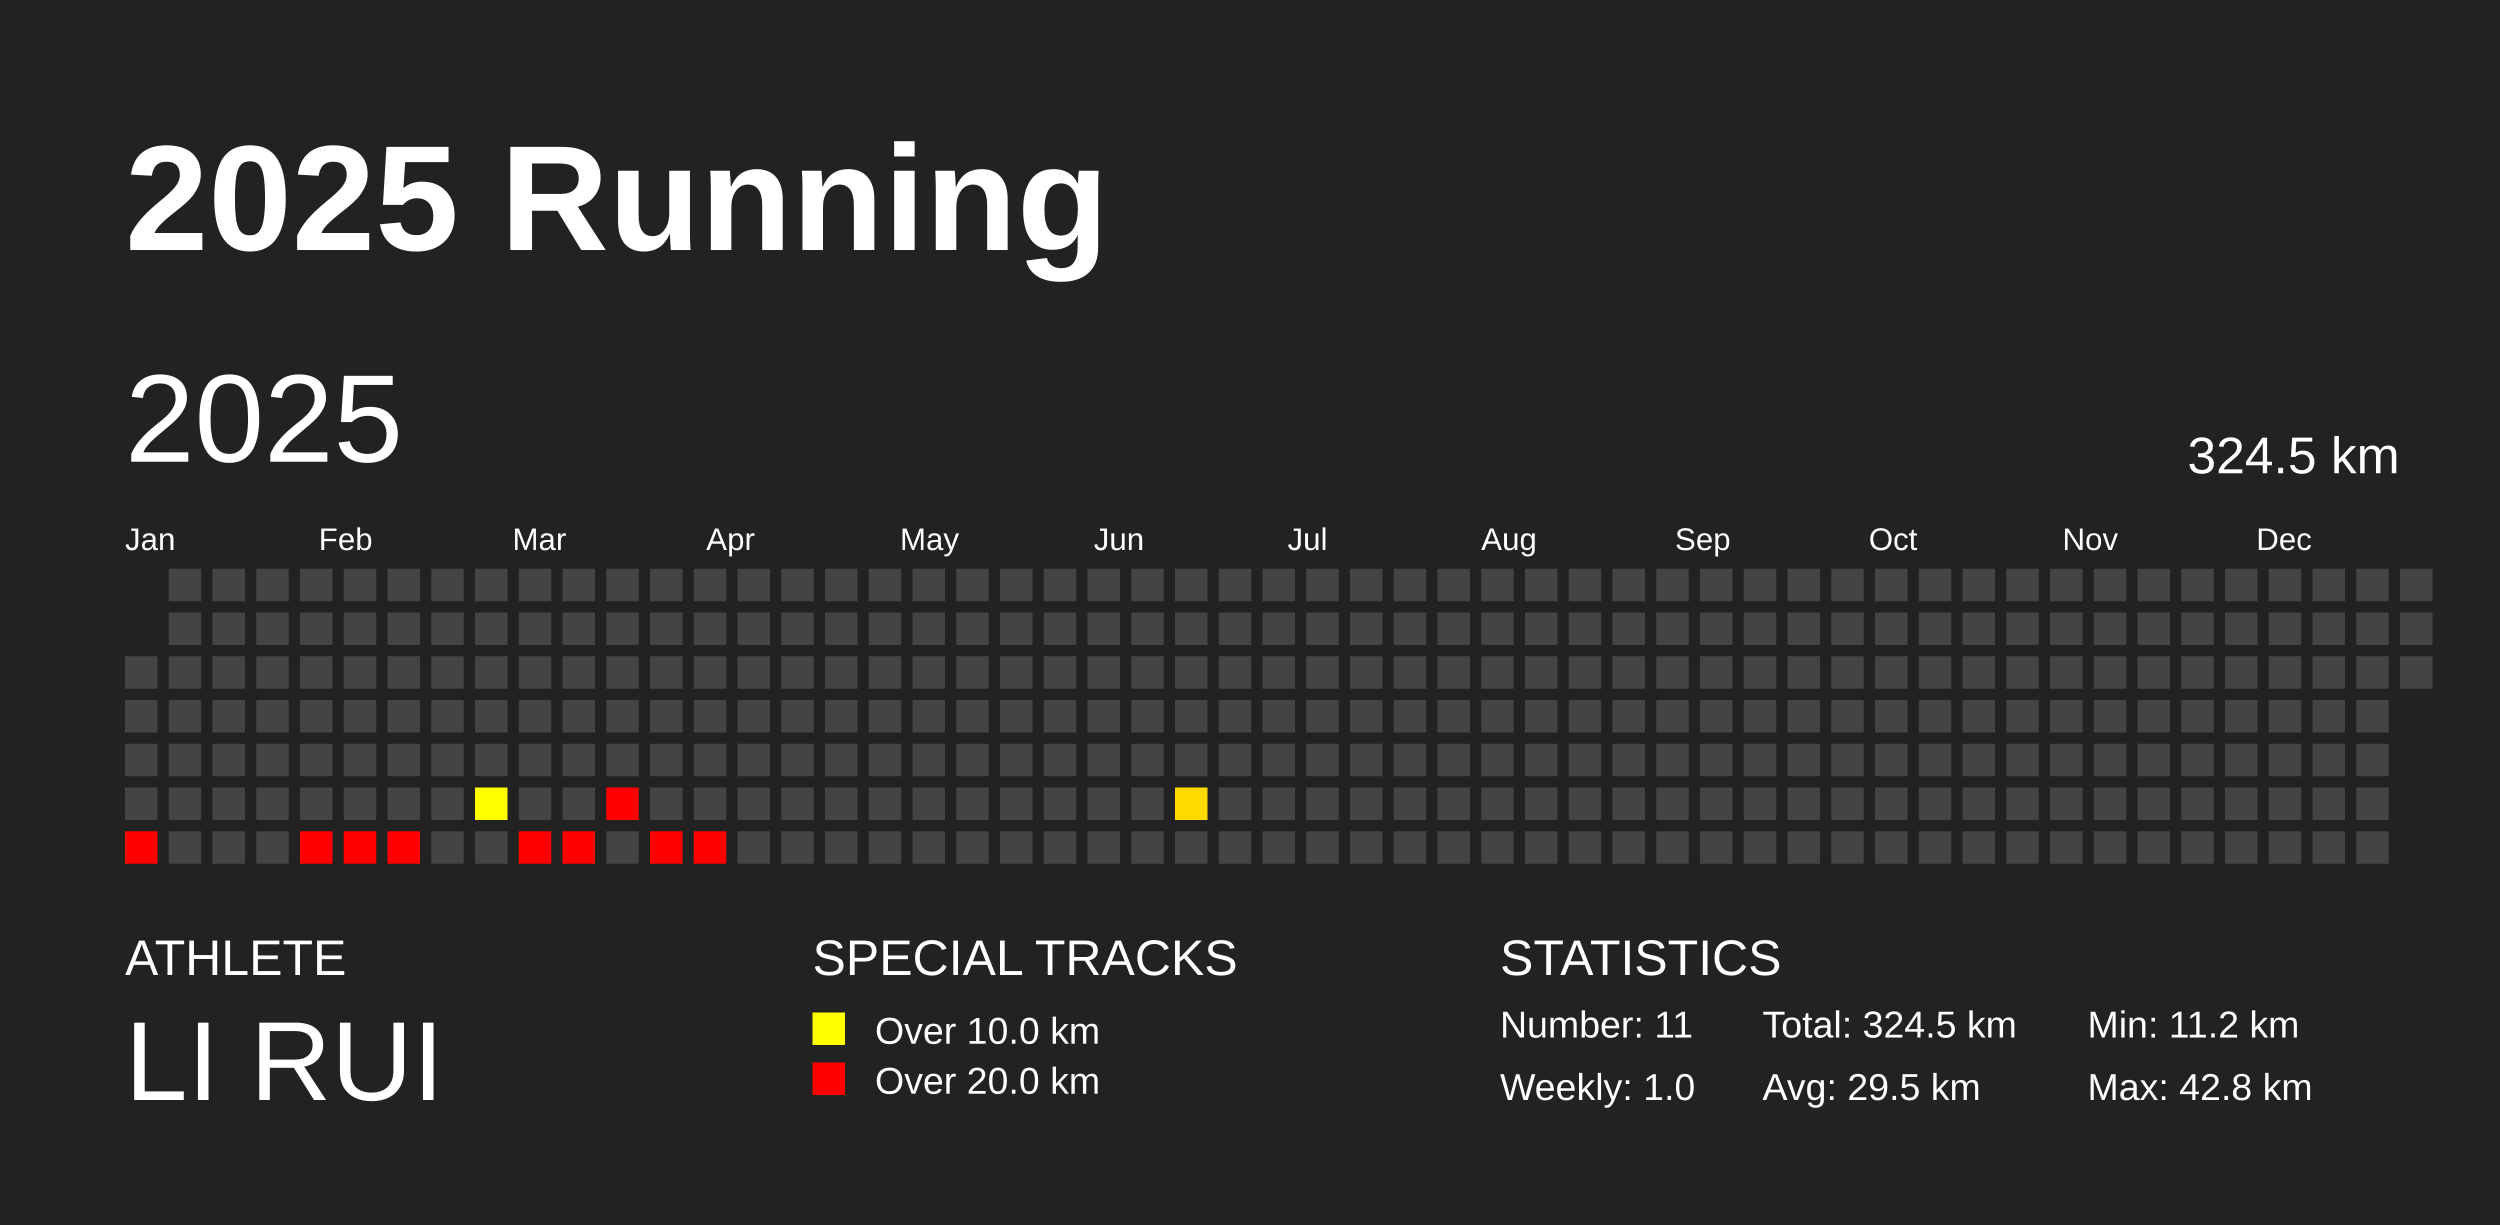
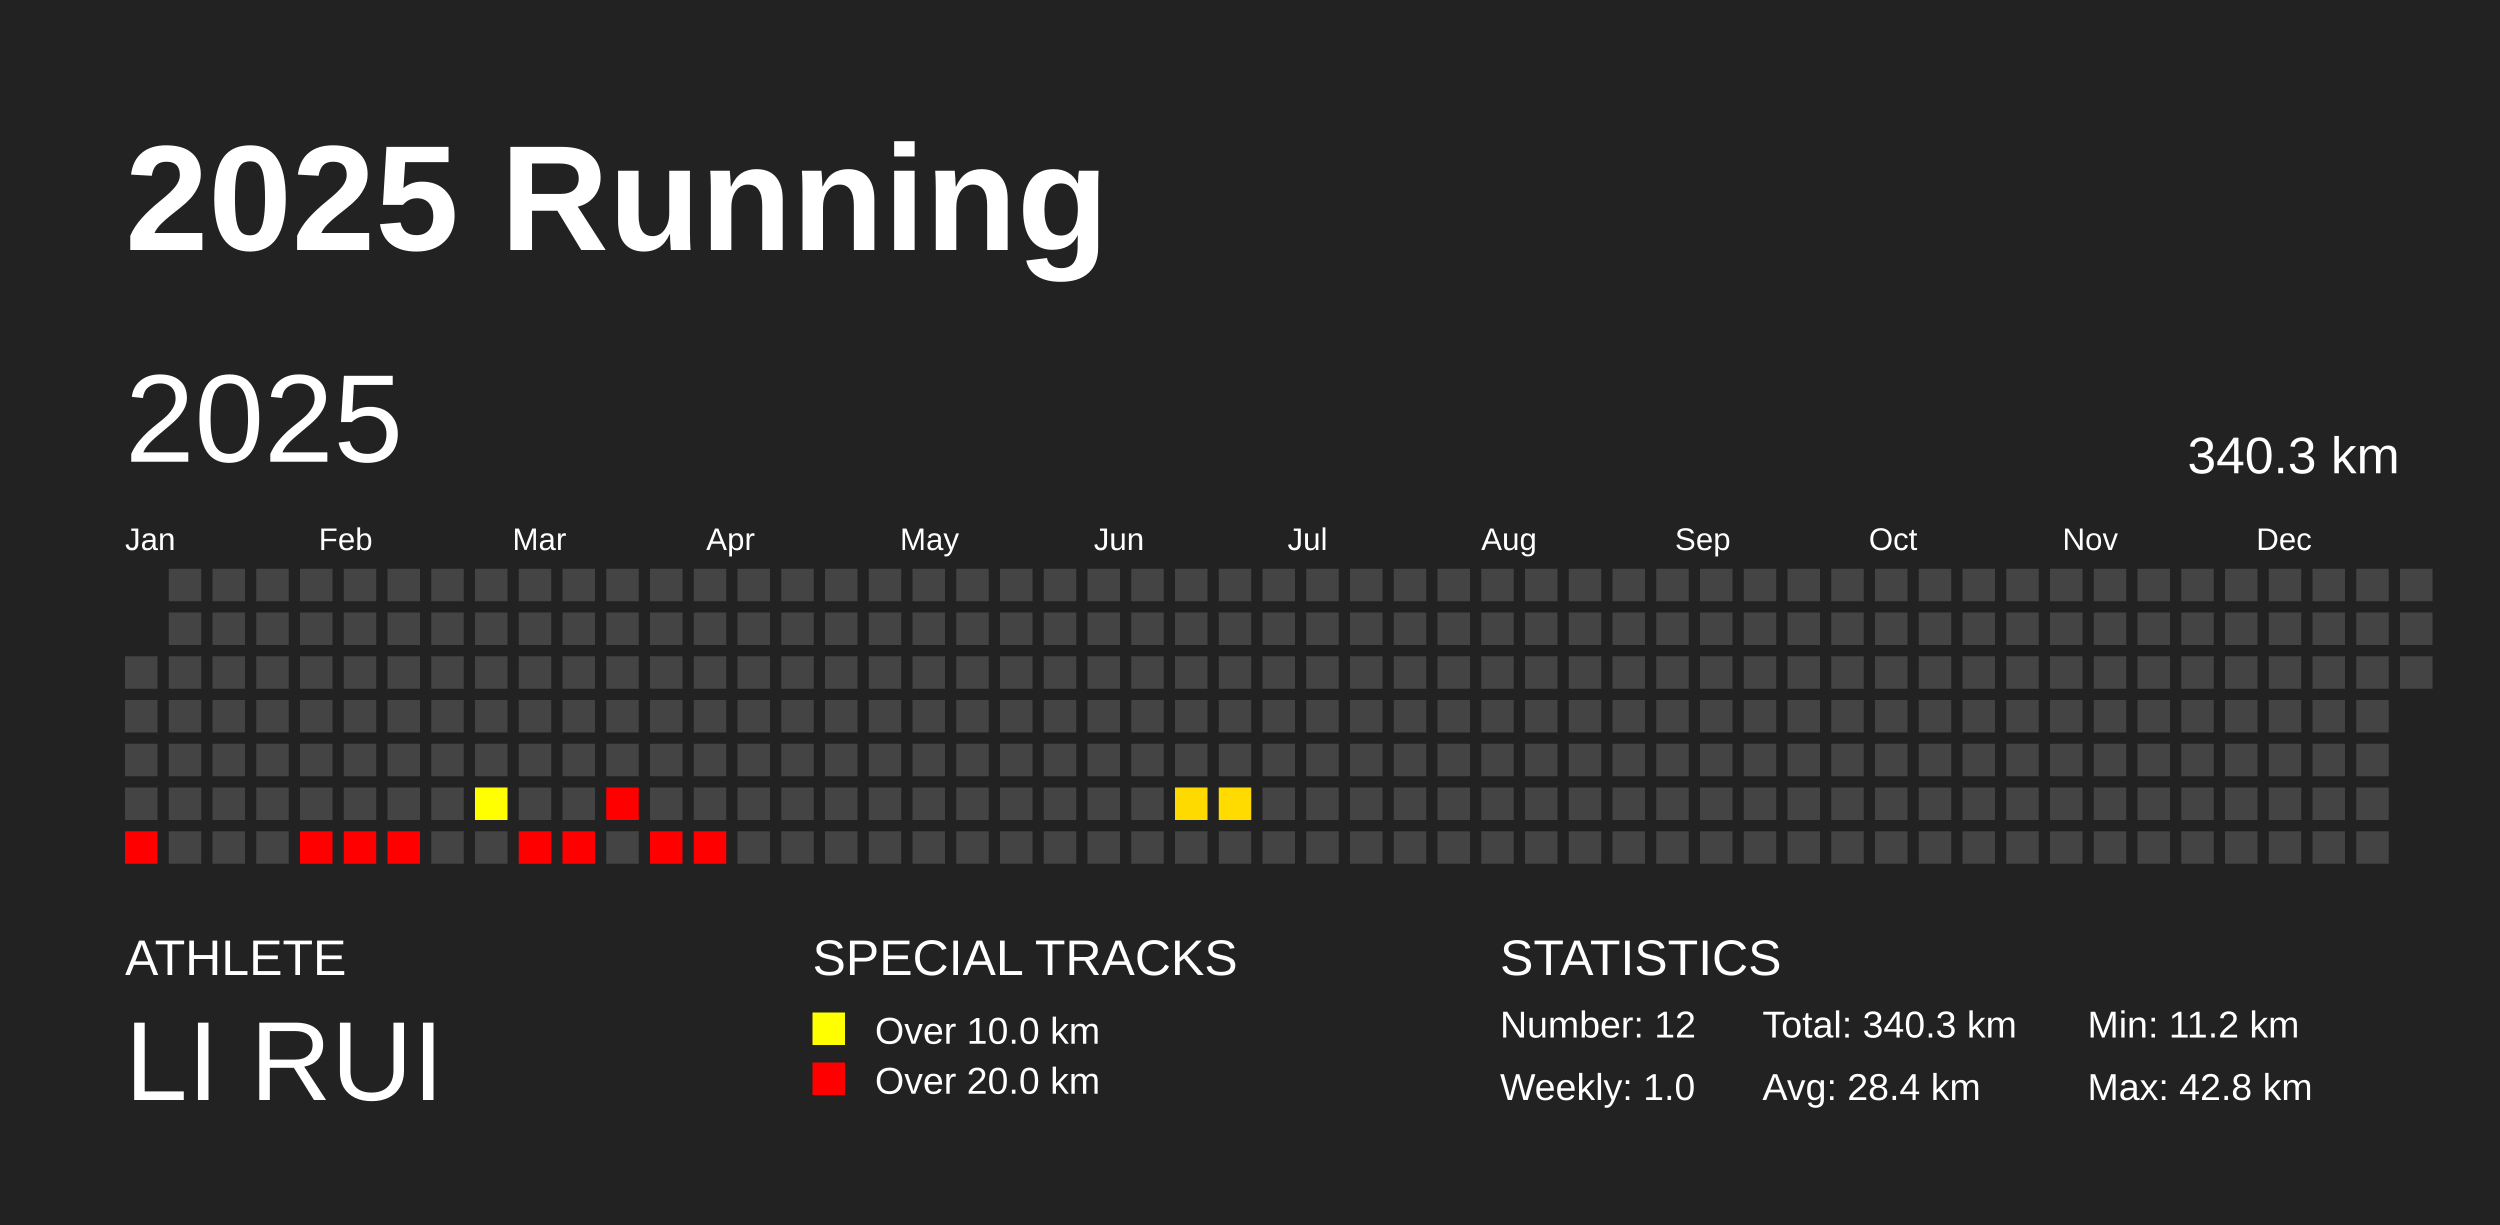
<svg xmlns="http://www.w3.org/2000/svg" baseProfile="full" height="98mm" version="1.1" viewBox="0,0,200,98" width="200mm">
  <defs />
  <rect fill="#222222" height="98" width="200" x="0" y="0" />
  <text fill="#FFFFFF" style="font-size:12px; font-family:Arial; font-weight:bold;" x="10" y="20">2025 Running</text>
  <text fill="#FFFFFF" style="font-size:4px; font-family:Arial" x="10" y="78">ATHLETE</text>
  <text fill="#FFFFFF" style="font-size:9px; font-family:Arial" x="10" y="88">LI RUI</text>
  <text fill="#FFFFFF" style="font-size:4px; font-family:Arial" x="65" y="78">SPECIAL TRACKS</text>
  <rect fill="yellow" height="2.6" width="2.6" x="65" y="81" />
  <text fill="#FFFFFF" style="font-size:3px; font-family:Arial" x="70" y="83.5">Over 10.0 km</text>
  <rect fill="red" height="2.6" width="2.6" x="65" y="85" />
  <text fill="#FFFFFF" style="font-size:3px; font-family:Arial" x="70" y="87.5">Over 20.0 km</text>
  <text fill="#FFFFFF" style="font-size:4px; font-family:Arial" x="120" y="78">STATISTICS</text>
-   <text fill="#FFFFFF" style="font-size:3px; font-family:Arial" x="120" y="83">Number: 11</text>
+   <text fill="#FFFFFF" style="font-size:3px; font-family:Arial" x="120" y="83">Number: 12</text>
  <text fill="#FFFFFF" style="font-size:3px; font-family:Arial" x="120" y="88">Weekly: 1.0</text>
-   <text fill="#FFFFFF" style="font-size:3px; font-family:Arial" x="141" y="83">Total: 324.5 km</text>
-   <text fill="#FFFFFF" style="font-size:3px; font-family:Arial" x="141" y="88">Avg: 29.5 km</text>
+   <text fill="#FFFFFF" style="font-size:3px; font-family:Arial" x="141" y="83">Total: 340.3 km</text>
+   <text fill="#FFFFFF" style="font-size:3px; font-family:Arial" x="141" y="88">Avg: 28.4 km</text>
  <text fill="#FFFFFF" style="font-size:3px; font-family:Arial" x="167" y="83">Min: 11.2 km</text>
  <text fill="#FFFFFF" style="font-size:3px; font-family:Arial" x="167" y="88">Max: 42.8 km</text>
  <text dominant-baseline="hanging" fill="#FFFFFF" style="font-size:10.0px; font-family:Arial;" x="10" y="30">2025</text>
-   <text dominant-baseline="hanging" fill="#FFFFFF" style="font-size:4.125px; font-family:Arial;" x="175" y="35">324.5 km</text>
+   <text dominant-baseline="hanging" fill="#FFFFFF" style="font-size:4.125px; font-family:Arial;" x="175" y="35">340.3 km</text>
  <text fill="#FFFFFF" style="font-size:2.5px; font-family:Arial" x="10.0" y="44">Jan</text>
  <text fill="#FFFFFF" style="font-size:2.5px; font-family:Arial" x="25.5" y="44">Feb</text>
  <text fill="#FFFFFF" style="font-size:2.5px; font-family:Arial" x="41.0" y="44">Mar</text>
  <text fill="#FFFFFF" style="font-size:2.5px; font-family:Arial" x="56.5" y="44">Apr</text>
  <text fill="#FFFFFF" style="font-size:2.5px; font-family:Arial" x="72.0" y="44">May</text>
  <text fill="#FFFFFF" style="font-size:2.5px; font-family:Arial" x="87.5" y="44">Jun</text>
  <text fill="#FFFFFF" style="font-size:2.5px; font-family:Arial" x="103.0" y="44">Jul</text>
  <text fill="#FFFFFF" style="font-size:2.5px; font-family:Arial" x="118.5" y="44">Aug</text>
  <text fill="#FFFFFF" style="font-size:2.5px; font-family:Arial" x="134.0" y="44">Sep</text>
  <text fill="#FFFFFF" style="font-size:2.5px; font-family:Arial" x="149.5" y="44">Oct</text>
  <text fill="#FFFFFF" style="font-size:2.5px; font-family:Arial" x="165.0" y="44">Nov</text>
  <text fill="#FFFFFF" style="font-size:2.5px; font-family:Arial" x="180.5" y="44">Dec</text>
  <rect fill="#444444" height="2.6" width="2.6" x="10.0" y="52.5" />
  <rect fill="#444444" height="2.6" width="2.6" x="10.0" y="56.0" />
  <rect fill="#444444" height="2.6" width="2.6" x="10.0" y="59.5" />
  <rect fill="#444444" height="2.6" width="2.6" x="10.0" y="63.0" />
  <rect fill="red" height="2.6" width="2.6" x="10.0" y="66.5" />
  <rect fill="#444444" height="2.6" width="2.6" x="13.5" y="45.5" />
  <rect fill="#444444" height="2.6" width="2.6" x="13.5" y="49.0" />
  <rect fill="#444444" height="2.6" width="2.6" x="13.5" y="52.5" />
  <rect fill="#444444" height="2.6" width="2.6" x="13.5" y="56.0" />
  <rect fill="#444444" height="2.6" width="2.6" x="13.5" y="59.5" />
  <rect fill="#444444" height="2.6" width="2.6" x="13.5" y="63.0" />
  <rect fill="#444444" height="2.6" width="2.6" x="13.5" y="66.5" />
  <rect fill="#444444" height="2.6" width="2.6" x="17.0" y="45.5" />
  <rect fill="#444444" height="2.6" width="2.6" x="17.0" y="49.0" />
  <rect fill="#444444" height="2.6" width="2.6" x="17.0" y="52.5" />
  <rect fill="#444444" height="2.6" width="2.6" x="17.0" y="56.0" />
  <rect fill="#444444" height="2.6" width="2.6" x="17.0" y="59.5" />
  <rect fill="#444444" height="2.6" width="2.6" x="17.0" y="63.0" />
  <rect fill="#444444" height="2.6" width="2.6" x="17.0" y="66.5" />
  <rect fill="#444444" height="2.6" width="2.6" x="20.5" y="45.5" />
  <rect fill="#444444" height="2.6" width="2.6" x="20.5" y="49.0" />
  <rect fill="#444444" height="2.6" width="2.6" x="20.5" y="52.5" />
  <rect fill="#444444" height="2.6" width="2.6" x="20.5" y="56.0" />
  <rect fill="#444444" height="2.6" width="2.6" x="20.5" y="59.5" />
  <rect fill="#444444" height="2.6" width="2.6" x="20.5" y="63.0" />
  <rect fill="#444444" height="2.6" width="2.6" x="20.5" y="66.5" />
  <rect fill="#444444" height="2.6" width="2.6" x="24.0" y="45.5" />
  <rect fill="#444444" height="2.6" width="2.6" x="24.0" y="49.0" />
  <rect fill="#444444" height="2.6" width="2.6" x="24.0" y="52.5" />
  <rect fill="#444444" height="2.6" width="2.6" x="24.0" y="56.0" />
  <rect fill="#444444" height="2.6" width="2.6" x="24.0" y="59.5" />
  <rect fill="#444444" height="2.6" width="2.6" x="24.0" y="63.0" />
  <rect fill="red" height="2.6" width="2.6" x="24.0" y="66.5" />
  <rect fill="#444444" height="2.6" width="2.6" x="27.5" y="45.5" />
  <rect fill="#444444" height="2.6" width="2.6" x="27.5" y="49.0" />
  <rect fill="#444444" height="2.6" width="2.6" x="27.5" y="52.5" />
  <rect fill="#444444" height="2.6" width="2.6" x="27.5" y="56.0" />
  <rect fill="#444444" height="2.6" width="2.6" x="27.5" y="59.5" />
  <rect fill="#444444" height="2.6" width="2.6" x="27.5" y="63.0" />
  <rect fill="red" height="2.6" width="2.6" x="27.5" y="66.5" />
  <rect fill="#444444" height="2.6" width="2.6" x="31.0" y="45.5" />
  <rect fill="#444444" height="2.6" width="2.6" x="31.0" y="49.0" />
  <rect fill="#444444" height="2.6" width="2.6" x="31.0" y="52.5" />
  <rect fill="#444444" height="2.6" width="2.6" x="31.0" y="56.0" />
  <rect fill="#444444" height="2.6" width="2.6" x="31.0" y="59.5" />
  <rect fill="#444444" height="2.6" width="2.6" x="31.0" y="63.0" />
  <rect fill="red" height="2.6" width="2.6" x="31.0" y="66.5" />
  <rect fill="#444444" height="2.6" width="2.6" x="34.5" y="45.5" />
  <rect fill="#444444" height="2.6" width="2.6" x="34.5" y="49.0" />
  <rect fill="#444444" height="2.6" width="2.6" x="34.5" y="52.5" />
  <rect fill="#444444" height="2.6" width="2.6" x="34.5" y="56.0" />
  <rect fill="#444444" height="2.6" width="2.6" x="34.5" y="59.5" />
  <rect fill="#444444" height="2.6" width="2.6" x="34.5" y="63.0" />
  <rect fill="#444444" height="2.6" width="2.6" x="34.5" y="66.5" />
  <rect fill="#444444" height="2.6" width="2.6" x="38.0" y="45.5" />
  <rect fill="#444444" height="2.6" width="2.6" x="38.0" y="49.0" />
  <rect fill="#444444" height="2.6" width="2.6" x="38.0" y="52.5" />
  <rect fill="#444444" height="2.6" width="2.6" x="38.0" y="56.0" />
  <rect fill="#444444" height="2.6" width="2.6" x="38.0" y="59.5" />
  <rect fill="#ffff00" height="2.6" width="2.6" x="38.0" y="63.0" />
  <rect fill="#444444" height="2.6" width="2.6" x="38.0" y="66.5" />
  <rect fill="#444444" height="2.6" width="2.6" x="41.5" y="45.5" />
  <rect fill="#444444" height="2.6" width="2.6" x="41.5" y="49.0" />
  <rect fill="#444444" height="2.6" width="2.6" x="41.5" y="52.5" />
  <rect fill="#444444" height="2.6" width="2.6" x="41.5" y="56.0" />
  <rect fill="#444444" height="2.6" width="2.6" x="41.5" y="59.5" />
  <rect fill="#444444" height="2.6" width="2.6" x="41.5" y="63.0" />
  <rect fill="red" height="2.6" width="2.6" x="41.5" y="66.5" />
  <rect fill="#444444" height="2.6" width="2.6" x="45.0" y="45.5" />
  <rect fill="#444444" height="2.6" width="2.6" x="45.0" y="49.0" />
  <rect fill="#444444" height="2.6" width="2.6" x="45.0" y="52.5" />
  <rect fill="#444444" height="2.6" width="2.6" x="45.0" y="56.0" />
  <rect fill="#444444" height="2.6" width="2.6" x="45.0" y="59.5" />
  <rect fill="#444444" height="2.6" width="2.6" x="45.0" y="63.0" />
  <rect fill="red" height="2.6" width="2.6" x="45.0" y="66.5" />
  <rect fill="#444444" height="2.6" width="2.6" x="48.5" y="45.5" />
  <rect fill="#444444" height="2.6" width="2.6" x="48.5" y="49.0" />
  <rect fill="#444444" height="2.6" width="2.6" x="48.5" y="52.5" />
  <rect fill="#444444" height="2.6" width="2.6" x="48.5" y="56.0" />
  <rect fill="#444444" height="2.6" width="2.6" x="48.5" y="59.5" />
  <rect fill="red" height="2.6" width="2.6" x="48.5" y="63.0" />
  <rect fill="#444444" height="2.6" width="2.6" x="48.5" y="66.5" />
  <rect fill="#444444" height="2.6" width="2.6" x="52.0" y="45.5" />
  <rect fill="#444444" height="2.6" width="2.6" x="52.0" y="49.0" />
  <rect fill="#444444" height="2.6" width="2.6" x="52.0" y="52.5" />
  <rect fill="#444444" height="2.6" width="2.6" x="52.0" y="56.0" />
  <rect fill="#444444" height="2.6" width="2.6" x="52.0" y="59.5" />
  <rect fill="#444444" height="2.6" width="2.6" x="52.0" y="63.0" />
  <rect fill="red" height="2.6" width="2.6" x="52.0" y="66.5" />
  <rect fill="#444444" height="2.6" width="2.6" x="55.5" y="45.5" />
  <rect fill="#444444" height="2.6" width="2.6" x="55.5" y="49.0" />
  <rect fill="#444444" height="2.6" width="2.6" x="55.5" y="52.5" />
  <rect fill="#444444" height="2.6" width="2.6" x="55.5" y="56.0" />
  <rect fill="#444444" height="2.6" width="2.6" x="55.5" y="59.5" />
  <rect fill="#444444" height="2.6" width="2.6" x="55.5" y="63.0" />
  <rect fill="red" height="2.6" width="2.6" x="55.5" y="66.5" />
  <rect fill="#444444" height="2.6" width="2.6" x="59.0" y="45.5" />
  <rect fill="#444444" height="2.6" width="2.6" x="59.0" y="49.0" />
  <rect fill="#444444" height="2.6" width="2.6" x="59.0" y="52.5" />
  <rect fill="#444444" height="2.6" width="2.6" x="59.0" y="56.0" />
  <rect fill="#444444" height="2.6" width="2.6" x="59.0" y="59.5" />
  <rect fill="#444444" height="2.6" width="2.6" x="59.0" y="63.0" />
  <rect fill="#444444" height="2.6" width="2.6" x="59.0" y="66.5" />
  <rect fill="#444444" height="2.6" width="2.6" x="62.5" y="45.5" />
  <rect fill="#444444" height="2.6" width="2.6" x="62.5" y="49.0" />
  <rect fill="#444444" height="2.6" width="2.6" x="62.5" y="52.5" />
  <rect fill="#444444" height="2.6" width="2.6" x="62.5" y="56.0" />
  <rect fill="#444444" height="2.6" width="2.6" x="62.5" y="59.5" />
  <rect fill="#444444" height="2.6" width="2.6" x="62.5" y="63.0" />
  <rect fill="#444444" height="2.6" width="2.6" x="62.5" y="66.5" />
  <rect fill="#444444" height="2.6" width="2.6" x="66.0" y="45.5" />
  <rect fill="#444444" height="2.6" width="2.6" x="66.0" y="49.0" />
  <rect fill="#444444" height="2.6" width="2.6" x="66.0" y="52.5" />
  <rect fill="#444444" height="2.6" width="2.6" x="66.0" y="56.0" />
  <rect fill="#444444" height="2.6" width="2.6" x="66.0" y="59.5" />
  <rect fill="#444444" height="2.6" width="2.6" x="66.0" y="63.0" />
  <rect fill="#444444" height="2.6" width="2.6" x="66.0" y="66.5" />
  <rect fill="#444444" height="2.6" width="2.6" x="69.5" y="45.5" />
  <rect fill="#444444" height="2.6" width="2.6" x="69.5" y="49.0" />
  <rect fill="#444444" height="2.6" width="2.6" x="69.5" y="52.5" />
  <rect fill="#444444" height="2.6" width="2.6" x="69.5" y="56.0" />
  <rect fill="#444444" height="2.6" width="2.6" x="69.5" y="59.5" />
  <rect fill="#444444" height="2.6" width="2.6" x="69.5" y="63.0" />
  <rect fill="#444444" height="2.6" width="2.6" x="69.5" y="66.5" />
  <rect fill="#444444" height="2.6" width="2.6" x="73.0" y="45.5" />
  <rect fill="#444444" height="2.6" width="2.6" x="73.0" y="49.0" />
  <rect fill="#444444" height="2.6" width="2.6" x="73.0" y="52.5" />
  <rect fill="#444444" height="2.6" width="2.6" x="73.0" y="56.0" />
  <rect fill="#444444" height="2.6" width="2.6" x="73.0" y="59.5" />
  <rect fill="#444444" height="2.6" width="2.6" x="73.0" y="63.0" />
  <rect fill="#444444" height="2.6" width="2.6" x="73.0" y="66.5" />
  <rect fill="#444444" height="2.6" width="2.6" x="76.5" y="45.5" />
  <rect fill="#444444" height="2.6" width="2.6" x="76.5" y="49.0" />
  <rect fill="#444444" height="2.6" width="2.6" x="76.5" y="52.5" />
  <rect fill="#444444" height="2.6" width="2.6" x="76.5" y="56.0" />
  <rect fill="#444444" height="2.6" width="2.6" x="76.5" y="59.5" />
  <rect fill="#444444" height="2.6" width="2.6" x="76.5" y="63.0" />
  <rect fill="#444444" height="2.6" width="2.6" x="76.5" y="66.5" />
  <rect fill="#444444" height="2.6" width="2.6" x="80.0" y="45.5" />
  <rect fill="#444444" height="2.6" width="2.6" x="80.0" y="49.0" />
  <rect fill="#444444" height="2.6" width="2.6" x="80.0" y="52.5" />
  <rect fill="#444444" height="2.6" width="2.6" x="80.0" y="56.0" />
  <rect fill="#444444" height="2.6" width="2.6" x="80.0" y="59.5" />
  <rect fill="#444444" height="2.6" width="2.6" x="80.0" y="63.0" />
  <rect fill="#444444" height="2.6" width="2.6" x="80.0" y="66.5" />
  <rect fill="#444444" height="2.6" width="2.6" x="83.5" y="45.5" />
  <rect fill="#444444" height="2.6" width="2.6" x="83.5" y="49.0" />
  <rect fill="#444444" height="2.6" width="2.6" x="83.5" y="52.5" />
  <rect fill="#444444" height="2.6" width="2.6" x="83.5" y="56.0" />
  <rect fill="#444444" height="2.6" width="2.6" x="83.5" y="59.5" />
  <rect fill="#444444" height="2.6" width="2.6" x="83.5" y="63.0" />
  <rect fill="#444444" height="2.6" width="2.6" x="83.5" y="66.5" />
  <rect fill="#444444" height="2.6" width="2.6" x="87.0" y="45.5" />
  <rect fill="#444444" height="2.6" width="2.6" x="87.0" y="49.0" />
  <rect fill="#444444" height="2.6" width="2.6" x="87.0" y="52.5" />
  <rect fill="#444444" height="2.6" width="2.6" x="87.0" y="56.0" />
  <rect fill="#444444" height="2.6" width="2.6" x="87.0" y="59.5" />
  <rect fill="#444444" height="2.6" width="2.6" x="87.0" y="63.0" />
  <rect fill="#444444" height="2.6" width="2.6" x="87.0" y="66.5" />
  <rect fill="#444444" height="2.6" width="2.6" x="90.5" y="45.5" />
  <rect fill="#444444" height="2.6" width="2.6" x="90.5" y="49.0" />
  <rect fill="#444444" height="2.6" width="2.6" x="90.5" y="52.5" />
  <rect fill="#444444" height="2.6" width="2.6" x="90.5" y="56.0" />
  <rect fill="#444444" height="2.6" width="2.6" x="90.5" y="59.5" />
  <rect fill="#444444" height="2.6" width="2.6" x="90.5" y="63.0" />
  <rect fill="#444444" height="2.6" width="2.6" x="90.5" y="66.5" />
  <rect fill="#444444" height="2.6" width="2.6" x="94.0" y="45.5" />
  <rect fill="#444444" height="2.6" width="2.6" x="94.0" y="49.0" />
  <rect fill="#444444" height="2.6" width="2.6" x="94.0" y="52.5" />
  <rect fill="#444444" height="2.6" width="2.6" x="94.0" y="56.0" />
  <rect fill="#444444" height="2.6" width="2.6" x="94.0" y="59.5" />
  <rect fill="#ffda00" height="2.6" width="2.6" x="94.0" y="63.0" />
  <rect fill="#444444" height="2.6" width="2.6" x="94.0" y="66.5" />
  <rect fill="#444444" height="2.6" width="2.6" x="97.5" y="45.5" />
  <rect fill="#444444" height="2.6" width="2.6" x="97.5" y="49.0" />
  <rect fill="#444444" height="2.6" width="2.6" x="97.5" y="52.5" />
  <rect fill="#444444" height="2.6" width="2.6" x="97.5" y="56.0" />
  <rect fill="#444444" height="2.6" width="2.6" x="97.5" y="59.5" />
-   <rect fill="#444444" height="2.6" width="2.6" x="97.5" y="63.0" />
+   <rect fill="#ffdb00" height="2.6" width="2.6" x="97.5" y="63.0" />
  <rect fill="#444444" height="2.6" width="2.6" x="97.5" y="66.5" />
  <rect fill="#444444" height="2.6" width="2.6" x="101.0" y="45.5" />
  <rect fill="#444444" height="2.6" width="2.6" x="101.0" y="49.0" />
  <rect fill="#444444" height="2.6" width="2.6" x="101.0" y="52.5" />
  <rect fill="#444444" height="2.6" width="2.6" x="101.0" y="56.0" />
  <rect fill="#444444" height="2.6" width="2.6" x="101.0" y="59.5" />
  <rect fill="#444444" height="2.6" width="2.6" x="101.0" y="63.0" />
  <rect fill="#444444" height="2.6" width="2.6" x="101.0" y="66.5" />
  <rect fill="#444444" height="2.6" width="2.6" x="104.5" y="45.5" />
  <rect fill="#444444" height="2.6" width="2.6" x="104.5" y="49.0" />
  <rect fill="#444444" height="2.6" width="2.6" x="104.5" y="52.5" />
  <rect fill="#444444" height="2.6" width="2.6" x="104.5" y="56.0" />
  <rect fill="#444444" height="2.6" width="2.6" x="104.5" y="59.5" />
  <rect fill="#444444" height="2.6" width="2.6" x="104.5" y="63.0" />
  <rect fill="#444444" height="2.6" width="2.6" x="104.5" y="66.5" />
  <rect fill="#444444" height="2.6" width="2.6" x="108.0" y="45.5" />
  <rect fill="#444444" height="2.6" width="2.6" x="108.0" y="49.0" />
  <rect fill="#444444" height="2.6" width="2.6" x="108.0" y="52.5" />
  <rect fill="#444444" height="2.6" width="2.6" x="108.0" y="56.0" />
  <rect fill="#444444" height="2.6" width="2.6" x="108.0" y="59.5" />
  <rect fill="#444444" height="2.6" width="2.6" x="108.0" y="63.0" />
  <rect fill="#444444" height="2.6" width="2.6" x="108.0" y="66.5" />
  <rect fill="#444444" height="2.6" width="2.6" x="111.5" y="45.5" />
  <rect fill="#444444" height="2.6" width="2.6" x="111.5" y="49.0" />
  <rect fill="#444444" height="2.6" width="2.6" x="111.5" y="52.5" />
  <rect fill="#444444" height="2.6" width="2.6" x="111.5" y="56.0" />
  <rect fill="#444444" height="2.6" width="2.6" x="111.5" y="59.5" />
  <rect fill="#444444" height="2.6" width="2.6" x="111.5" y="63.0" />
  <rect fill="#444444" height="2.6" width="2.6" x="111.5" y="66.5" />
  <rect fill="#444444" height="2.6" width="2.6" x="115.0" y="45.5" />
  <rect fill="#444444" height="2.6" width="2.6" x="115.0" y="49.0" />
  <rect fill="#444444" height="2.6" width="2.6" x="115.0" y="52.5" />
  <rect fill="#444444" height="2.6" width="2.6" x="115.0" y="56.0" />
  <rect fill="#444444" height="2.6" width="2.6" x="115.0" y="59.5" />
  <rect fill="#444444" height="2.6" width="2.6" x="115.0" y="63.0" />
  <rect fill="#444444" height="2.6" width="2.6" x="115.0" y="66.5" />
  <rect fill="#444444" height="2.6" width="2.6" x="118.5" y="45.5" />
  <rect fill="#444444" height="2.6" width="2.6" x="118.5" y="49.0" />
  <rect fill="#444444" height="2.6" width="2.6" x="118.5" y="52.5" />
  <rect fill="#444444" height="2.6" width="2.6" x="118.5" y="56.0" />
  <rect fill="#444444" height="2.6" width="2.6" x="118.5" y="59.5" />
  <rect fill="#444444" height="2.6" width="2.6" x="118.5" y="63.0" />
  <rect fill="#444444" height="2.6" width="2.6" x="118.5" y="66.5" />
  <rect fill="#444444" height="2.6" width="2.6" x="122.0" y="45.5" />
  <rect fill="#444444" height="2.6" width="2.6" x="122.0" y="49.0" />
  <rect fill="#444444" height="2.6" width="2.6" x="122.0" y="52.5" />
  <rect fill="#444444" height="2.6" width="2.6" x="122.0" y="56.0" />
  <rect fill="#444444" height="2.6" width="2.6" x="122.0" y="59.5" />
  <rect fill="#444444" height="2.6" width="2.6" x="122.0" y="63.0" />
  <rect fill="#444444" height="2.6" width="2.6" x="122.0" y="66.5" />
  <rect fill="#444444" height="2.6" width="2.6" x="125.5" y="45.5" />
  <rect fill="#444444" height="2.6" width="2.6" x="125.5" y="49.0" />
  <rect fill="#444444" height="2.6" width="2.6" x="125.5" y="52.5" />
  <rect fill="#444444" height="2.6" width="2.6" x="125.5" y="56.0" />
  <rect fill="#444444" height="2.6" width="2.6" x="125.5" y="59.5" />
  <rect fill="#444444" height="2.6" width="2.6" x="125.5" y="63.0" />
  <rect fill="#444444" height="2.6" width="2.6" x="125.5" y="66.5" />
  <rect fill="#444444" height="2.6" width="2.6" x="129.0" y="45.5" />
  <rect fill="#444444" height="2.6" width="2.6" x="129.0" y="49.0" />
  <rect fill="#444444" height="2.6" width="2.6" x="129.0" y="52.5" />
  <rect fill="#444444" height="2.6" width="2.6" x="129.0" y="56.0" />
  <rect fill="#444444" height="2.6" width="2.6" x="129.0" y="59.5" />
  <rect fill="#444444" height="2.6" width="2.6" x="129.0" y="63.0" />
  <rect fill="#444444" height="2.6" width="2.6" x="129.0" y="66.5" />
  <rect fill="#444444" height="2.6" width="2.6" x="132.5" y="45.5" />
  <rect fill="#444444" height="2.6" width="2.6" x="132.5" y="49.0" />
  <rect fill="#444444" height="2.6" width="2.6" x="132.5" y="52.5" />
  <rect fill="#444444" height="2.6" width="2.6" x="132.5" y="56.0" />
  <rect fill="#444444" height="2.6" width="2.6" x="132.5" y="59.5" />
  <rect fill="#444444" height="2.6" width="2.6" x="132.5" y="63.0" />
  <rect fill="#444444" height="2.6" width="2.6" x="132.5" y="66.5" />
  <rect fill="#444444" height="2.6" width="2.6" x="136.0" y="45.5" />
  <rect fill="#444444" height="2.6" width="2.6" x="136.0" y="49.0" />
  <rect fill="#444444" height="2.6" width="2.6" x="136.0" y="52.5" />
  <rect fill="#444444" height="2.6" width="2.6" x="136.0" y="56.0" />
  <rect fill="#444444" height="2.6" width="2.6" x="136.0" y="59.5" />
  <rect fill="#444444" height="2.6" width="2.6" x="136.0" y="63.0" />
  <rect fill="#444444" height="2.6" width="2.6" x="136.0" y="66.5" />
  <rect fill="#444444" height="2.6" width="2.6" x="139.5" y="45.5" />
  <rect fill="#444444" height="2.6" width="2.6" x="139.5" y="49.0" />
  <rect fill="#444444" height="2.6" width="2.6" x="139.5" y="52.5" />
  <rect fill="#444444" height="2.6" width="2.6" x="139.5" y="56.0" />
  <rect fill="#444444" height="2.6" width="2.6" x="139.5" y="59.5" />
  <rect fill="#444444" height="2.6" width="2.6" x="139.5" y="63.0" />
  <rect fill="#444444" height="2.6" width="2.6" x="139.5" y="66.5" />
  <rect fill="#444444" height="2.6" width="2.6" x="143.0" y="45.5" />
  <rect fill="#444444" height="2.6" width="2.6" x="143.0" y="49.0" />
  <rect fill="#444444" height="2.6" width="2.6" x="143.0" y="52.5" />
  <rect fill="#444444" height="2.6" width="2.6" x="143.0" y="56.0" />
  <rect fill="#444444" height="2.6" width="2.6" x="143.0" y="59.5" />
  <rect fill="#444444" height="2.6" width="2.6" x="143.0" y="63.0" />
  <rect fill="#444444" height="2.6" width="2.6" x="143.0" y="66.5" />
  <rect fill="#444444" height="2.6" width="2.6" x="146.5" y="45.5" />
  <rect fill="#444444" height="2.6" width="2.6" x="146.5" y="49.0" />
  <rect fill="#444444" height="2.6" width="2.6" x="146.5" y="52.5" />
  <rect fill="#444444" height="2.6" width="2.6" x="146.5" y="56.0" />
  <rect fill="#444444" height="2.6" width="2.6" x="146.5" y="59.5" />
  <rect fill="#444444" height="2.6" width="2.6" x="146.5" y="63.0" />
  <rect fill="#444444" height="2.6" width="2.6" x="146.5" y="66.5" />
  <rect fill="#444444" height="2.6" width="2.6" x="150.0" y="45.5" />
  <rect fill="#444444" height="2.6" width="2.6" x="150.0" y="49.0" />
  <rect fill="#444444" height="2.6" width="2.6" x="150.0" y="52.5" />
  <rect fill="#444444" height="2.6" width="2.6" x="150.0" y="56.0" />
  <rect fill="#444444" height="2.6" width="2.6" x="150.0" y="59.5" />
  <rect fill="#444444" height="2.6" width="2.6" x="150.0" y="63.0" />
  <rect fill="#444444" height="2.6" width="2.6" x="150.0" y="66.5" />
  <rect fill="#444444" height="2.6" width="2.6" x="153.5" y="45.5" />
  <rect fill="#444444" height="2.6" width="2.6" x="153.5" y="49.0" />
  <rect fill="#444444" height="2.6" width="2.6" x="153.5" y="52.5" />
  <rect fill="#444444" height="2.6" width="2.6" x="153.5" y="56.0" />
  <rect fill="#444444" height="2.6" width="2.6" x="153.5" y="59.5" />
  <rect fill="#444444" height="2.6" width="2.6" x="153.5" y="63.0" />
  <rect fill="#444444" height="2.6" width="2.6" x="153.5" y="66.5" />
  <rect fill="#444444" height="2.6" width="2.6" x="157.0" y="45.5" />
  <rect fill="#444444" height="2.6" width="2.6" x="157.0" y="49.0" />
  <rect fill="#444444" height="2.6" width="2.6" x="157.0" y="52.5" />
  <rect fill="#444444" height="2.6" width="2.6" x="157.0" y="56.0" />
  <rect fill="#444444" height="2.6" width="2.6" x="157.0" y="59.5" />
  <rect fill="#444444" height="2.6" width="2.6" x="157.0" y="63.0" />
  <rect fill="#444444" height="2.6" width="2.6" x="157.0" y="66.5" />
  <rect fill="#444444" height="2.6" width="2.6" x="160.5" y="45.5" />
  <rect fill="#444444" height="2.6" width="2.6" x="160.5" y="49.0" />
  <rect fill="#444444" height="2.6" width="2.6" x="160.5" y="52.5" />
  <rect fill="#444444" height="2.6" width="2.6" x="160.5" y="56.0" />
  <rect fill="#444444" height="2.6" width="2.6" x="160.5" y="59.5" />
  <rect fill="#444444" height="2.6" width="2.6" x="160.5" y="63.0" />
  <rect fill="#444444" height="2.6" width="2.6" x="160.5" y="66.5" />
  <rect fill="#444444" height="2.6" width="2.6" x="164.0" y="45.5" />
  <rect fill="#444444" height="2.6" width="2.6" x="164.0" y="49.0" />
  <rect fill="#444444" height="2.6" width="2.6" x="164.0" y="52.5" />
  <rect fill="#444444" height="2.6" width="2.6" x="164.0" y="56.0" />
  <rect fill="#444444" height="2.6" width="2.6" x="164.0" y="59.5" />
  <rect fill="#444444" height="2.6" width="2.6" x="164.0" y="63.0" />
  <rect fill="#444444" height="2.6" width="2.6" x="164.0" y="66.5" />
  <rect fill="#444444" height="2.6" width="2.6" x="167.5" y="45.5" />
  <rect fill="#444444" height="2.6" width="2.6" x="167.5" y="49.0" />
  <rect fill="#444444" height="2.6" width="2.6" x="167.5" y="52.5" />
  <rect fill="#444444" height="2.6" width="2.6" x="167.5" y="56.0" />
  <rect fill="#444444" height="2.6" width="2.6" x="167.5" y="59.5" />
  <rect fill="#444444" height="2.6" width="2.6" x="167.5" y="63.0" />
  <rect fill="#444444" height="2.6" width="2.6" x="167.5" y="66.5" />
  <rect fill="#444444" height="2.6" width="2.6" x="171.0" y="45.5" />
  <rect fill="#444444" height="2.6" width="2.6" x="171.0" y="49.0" />
  <rect fill="#444444" height="2.6" width="2.6" x="171.0" y="52.5" />
  <rect fill="#444444" height="2.6" width="2.6" x="171.0" y="56.0" />
  <rect fill="#444444" height="2.6" width="2.6" x="171.0" y="59.5" />
  <rect fill="#444444" height="2.6" width="2.6" x="171.0" y="63.0" />
  <rect fill="#444444" height="2.6" width="2.6" x="171.0" y="66.5" />
  <rect fill="#444444" height="2.6" width="2.6" x="174.5" y="45.5" />
  <rect fill="#444444" height="2.6" width="2.6" x="174.5" y="49.0" />
  <rect fill="#444444" height="2.6" width="2.6" x="174.5" y="52.5" />
  <rect fill="#444444" height="2.6" width="2.6" x="174.5" y="56.0" />
  <rect fill="#444444" height="2.6" width="2.6" x="174.5" y="59.5" />
  <rect fill="#444444" height="2.6" width="2.6" x="174.5" y="63.0" />
  <rect fill="#444444" height="2.6" width="2.6" x="174.5" y="66.5" />
  <rect fill="#444444" height="2.6" width="2.6" x="178.0" y="45.5" />
  <rect fill="#444444" height="2.6" width="2.6" x="178.0" y="49.0" />
  <rect fill="#444444" height="2.6" width="2.6" x="178.0" y="52.5" />
  <rect fill="#444444" height="2.6" width="2.6" x="178.0" y="56.0" />
  <rect fill="#444444" height="2.6" width="2.6" x="178.0" y="59.5" />
  <rect fill="#444444" height="2.6" width="2.6" x="178.0" y="63.0" />
  <rect fill="#444444" height="2.6" width="2.6" x="178.0" y="66.5" />
  <rect fill="#444444" height="2.6" width="2.6" x="181.5" y="45.5" />
  <rect fill="#444444" height="2.6" width="2.6" x="181.5" y="49.0" />
  <rect fill="#444444" height="2.6" width="2.6" x="181.5" y="52.5" />
  <rect fill="#444444" height="2.6" width="2.6" x="181.5" y="56.0" />
  <rect fill="#444444" height="2.6" width="2.6" x="181.5" y="59.5" />
  <rect fill="#444444" height="2.6" width="2.6" x="181.5" y="63.0" />
  <rect fill="#444444" height="2.6" width="2.6" x="181.5" y="66.5" />
  <rect fill="#444444" height="2.6" width="2.6" x="185.0" y="45.5" />
  <rect fill="#444444" height="2.6" width="2.6" x="185.0" y="49.0" />
  <rect fill="#444444" height="2.6" width="2.6" x="185.0" y="52.5" />
  <rect fill="#444444" height="2.6" width="2.6" x="185.0" y="56.0" />
  <rect fill="#444444" height="2.6" width="2.6" x="185.0" y="59.5" />
  <rect fill="#444444" height="2.6" width="2.6" x="185.0" y="63.0" />
  <rect fill="#444444" height="2.6" width="2.6" x="185.0" y="66.5" />
  <rect fill="#444444" height="2.6" width="2.6" x="188.5" y="45.5" />
  <rect fill="#444444" height="2.6" width="2.6" x="188.5" y="49.0" />
  <rect fill="#444444" height="2.6" width="2.6" x="188.5" y="52.5" />
  <rect fill="#444444" height="2.6" width="2.6" x="188.5" y="56.0" />
  <rect fill="#444444" height="2.6" width="2.6" x="188.5" y="59.5" />
  <rect fill="#444444" height="2.6" width="2.6" x="188.5" y="63.0" />
  <rect fill="#444444" height="2.6" width="2.6" x="188.5" y="66.5" />
  <rect fill="#444444" height="2.6" width="2.6" x="192.0" y="45.5" />
  <rect fill="#444444" height="2.6" width="2.6" x="192.0" y="49.0" />
  <rect fill="#444444" height="2.6" width="2.6" x="192.0" y="52.5" />
</svg>
